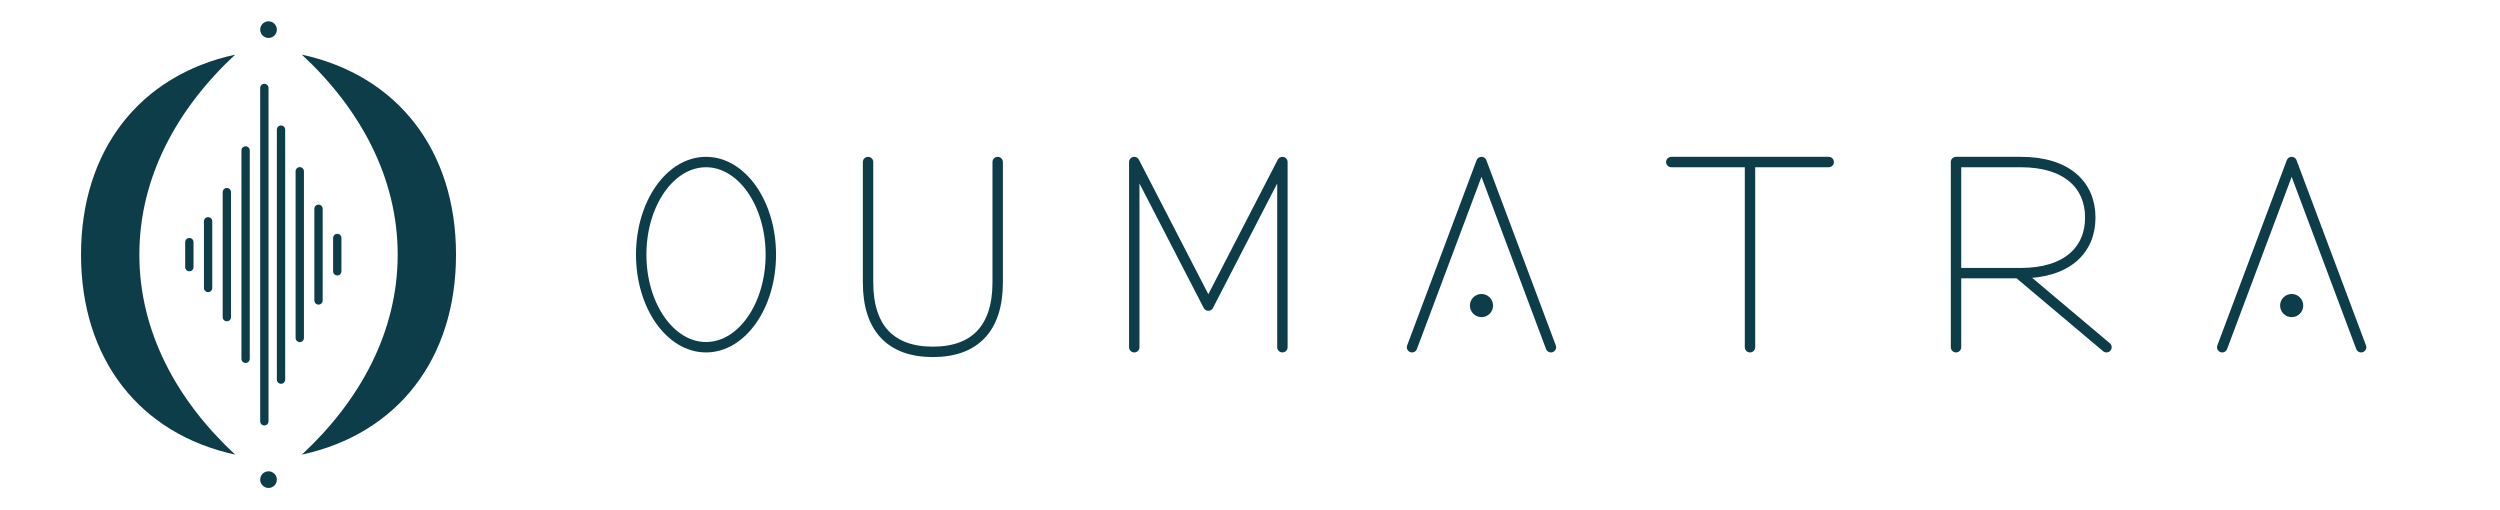
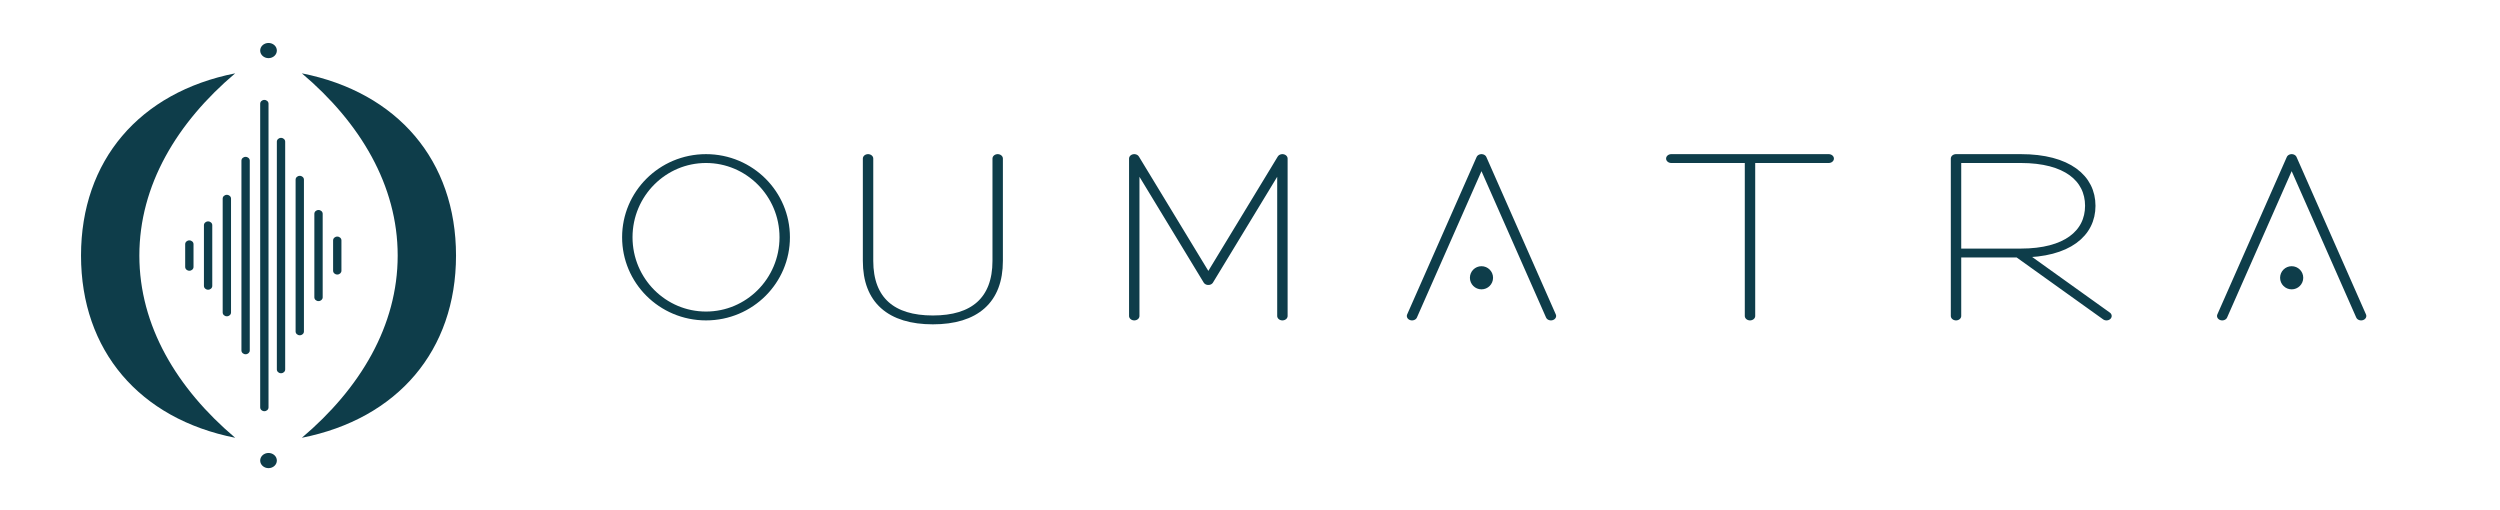
<svg xmlns="http://www.w3.org/2000/svg" viewBox="0 0 1080 220" style="color:#0E3D4A" role="img" aria-labelledby="title">
-   <g fill="currentColor" transform="translate(8 2) scale(.9)">
+   <g fill="currentColor" transform="translate(8 12) scale(.9 .82)">
    <path d="M104 24C58 34 30 70 30 120s28 86 74 96C76 190 58 157 58 120s18-70 46-96Z" />
    <path d="M136 24c46 10 74 46 74 96s-28 86-74 96c28-26 46-59 46-96s-18-70-46-96Z" />
    <rect x="80" y="112" width="4" height="16" rx="2" />
    <rect x="89" y="102" width="4" height="36" rx="2" />
    <rect x="98" y="88" width="4" height="64" rx="2" />
    <rect x="107" y="68" width="4" height="104" rx="2" />
    <rect x="116" y="38" width="4" height="164" rx="2" />
    <rect x="124" y="58" width="4" height="124" rx="2" />
    <rect x="133" y="78" width="4" height="84" rx="2" />
    <rect x="142" y="96" width="4" height="48" rx="2" />
    <rect x="151" y="110" width="4" height="20" rx="2" />
    <circle cx="120" cy="12" r="4" />
    <circle cx="120" cy="228" r="4" />
  </g>
-   <g transform="translate(270 40)" fill="none" stroke="currentColor" stroke-width="4.5" stroke-linecap="round" stroke-linejoin="round">
-     <ellipse cx="35" cy="70" rx="28" ry="40" />
+   <g transform="translate(270 43) scale(1 .85)" fill="none" stroke="currentColor" stroke-width="4.5" stroke-linecap="round" stroke-linejoin="round">
+     <ellipse cx="35" cy="70" rx="34" ry="40" />
    <path d="M105 30v52c0 20 10 30 28 30s28-10 28-30V30M220 110V30l32 62 32-62v80M340 110l30-80 30 80M452 30h68m-34 0v80M575 110V30h28c20 0 30 10 30 24s-10 24-30 24h-28m27 0 38 32M690 110l30-80 30 80" />
  </g>
  <g fill="currentColor">
-     <circle cx="640" cy="132" r="5" />
-     <circle cx="990" cy="132" r="5" />
+     <circle cx="640" cy="120" r="5" />
+     <circle cx="990" cy="120" r="5" />
  </g>
</svg>
